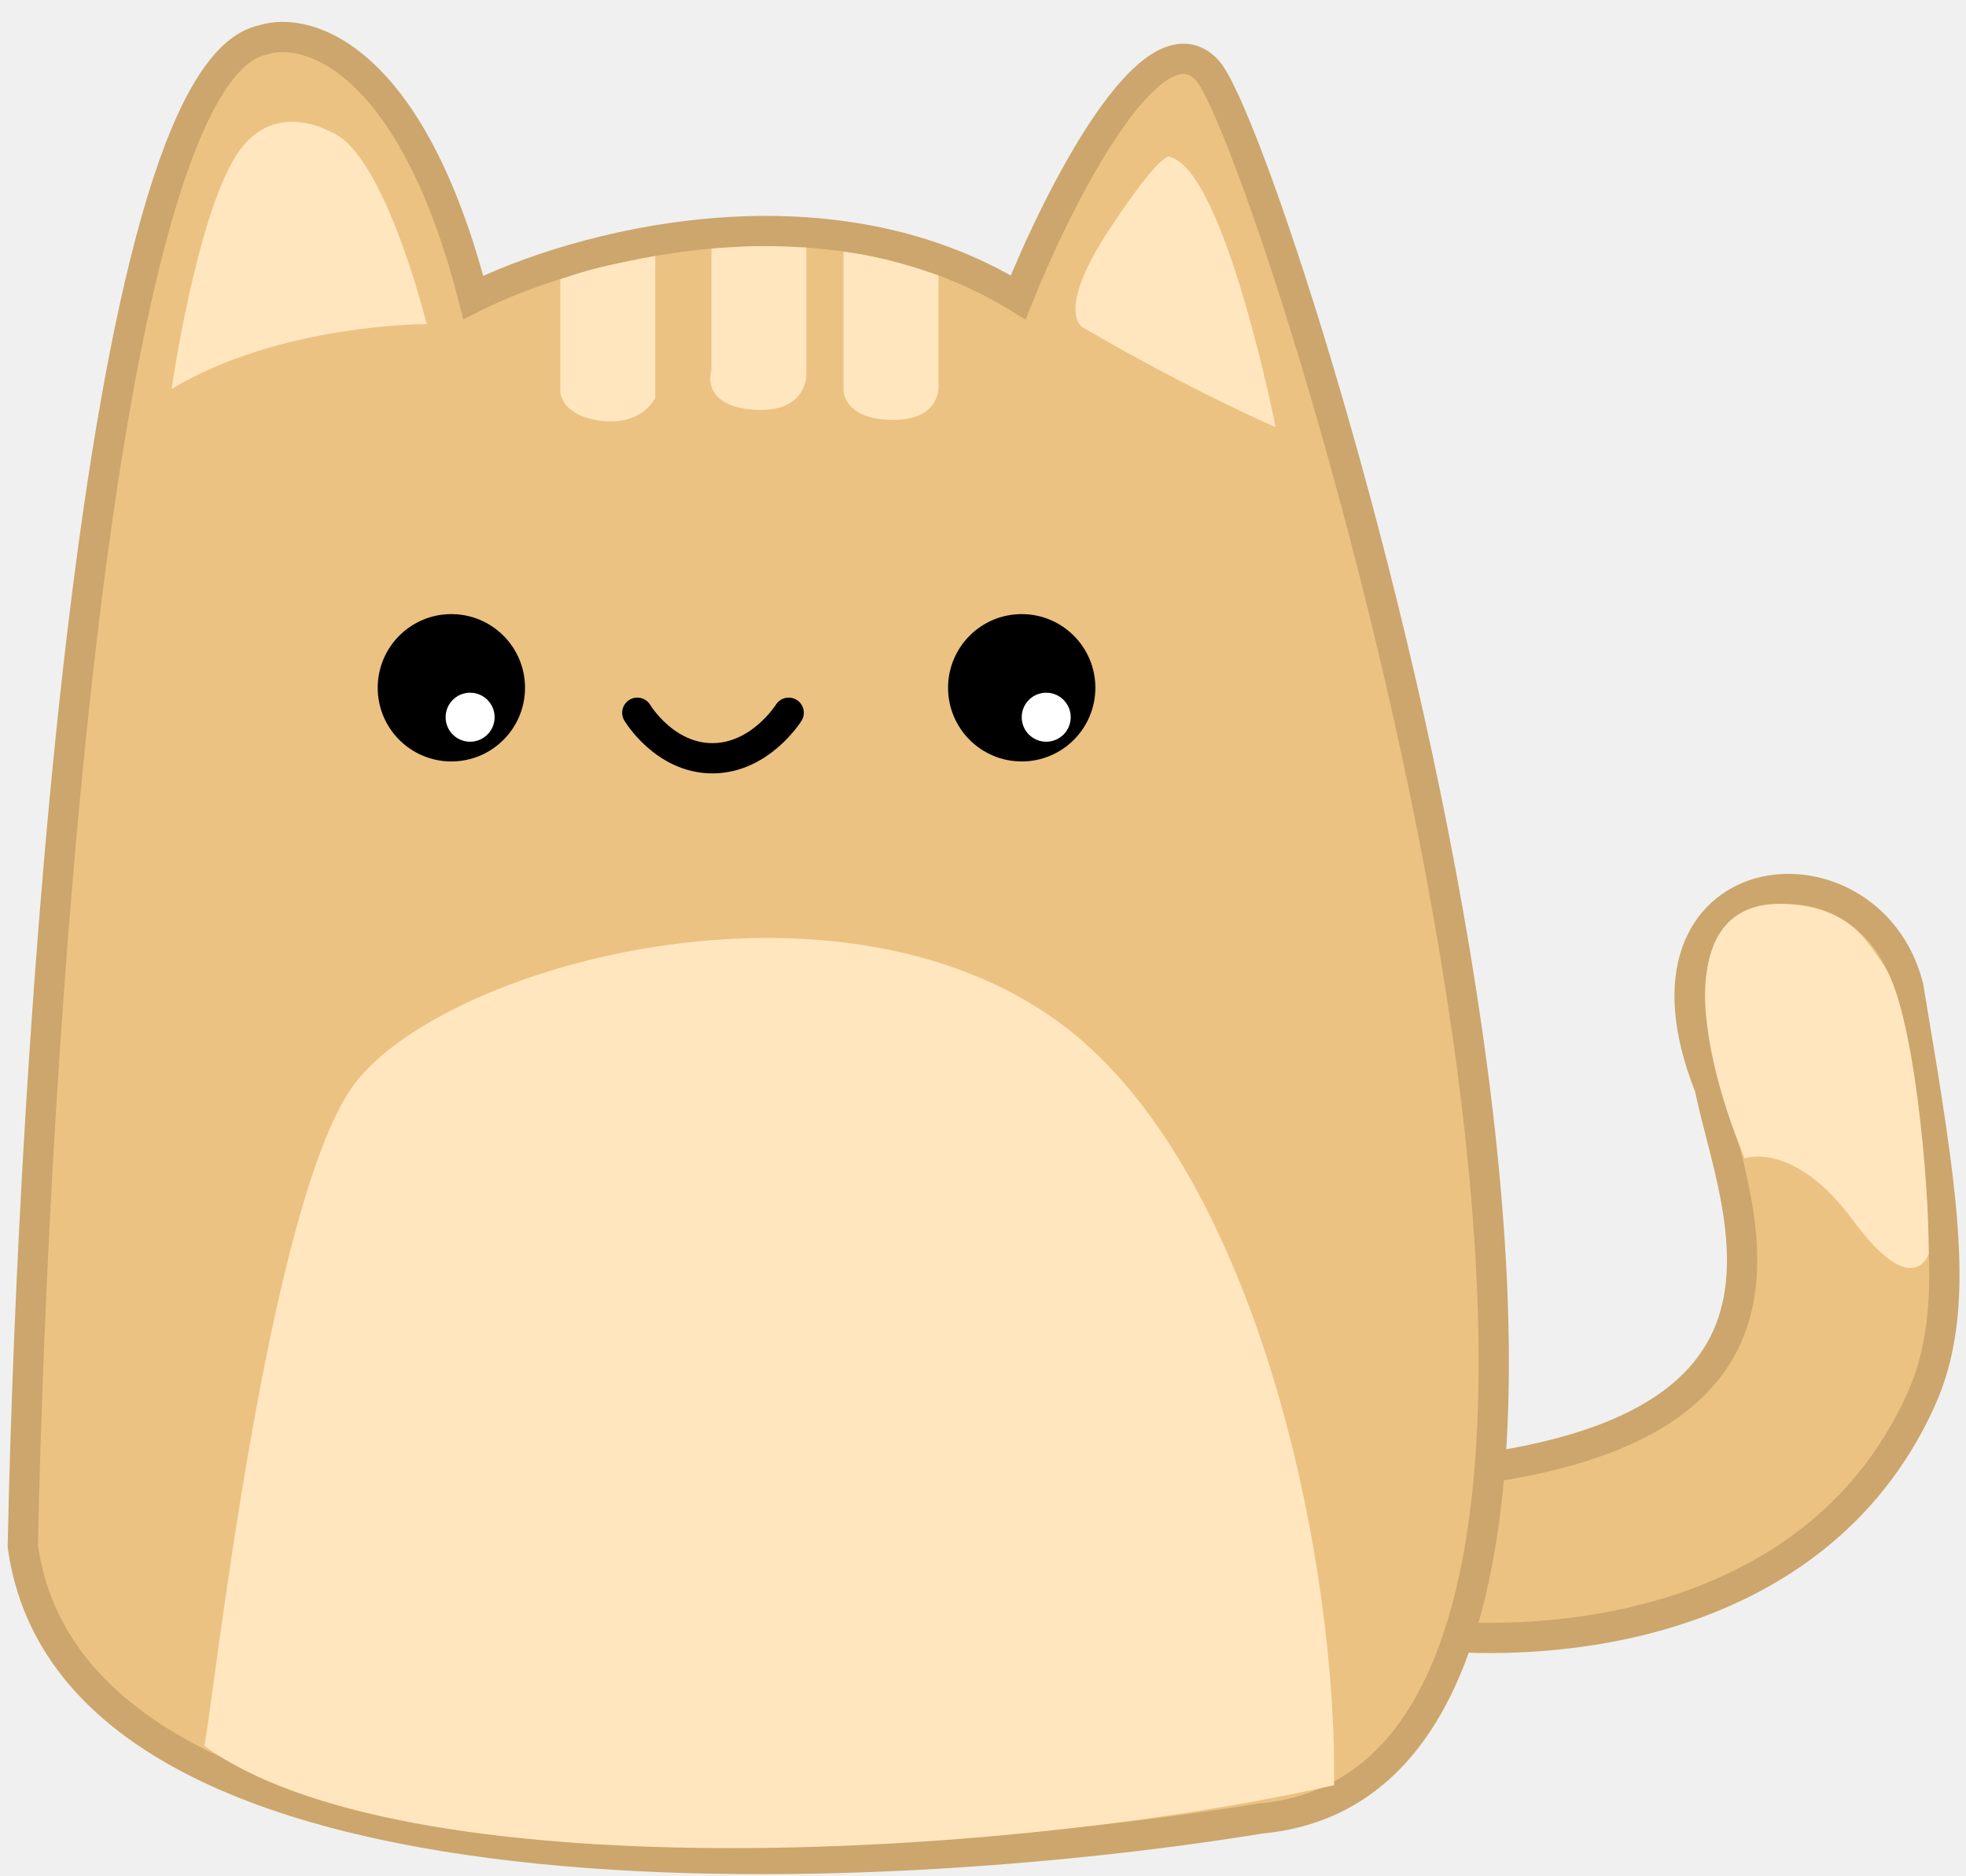
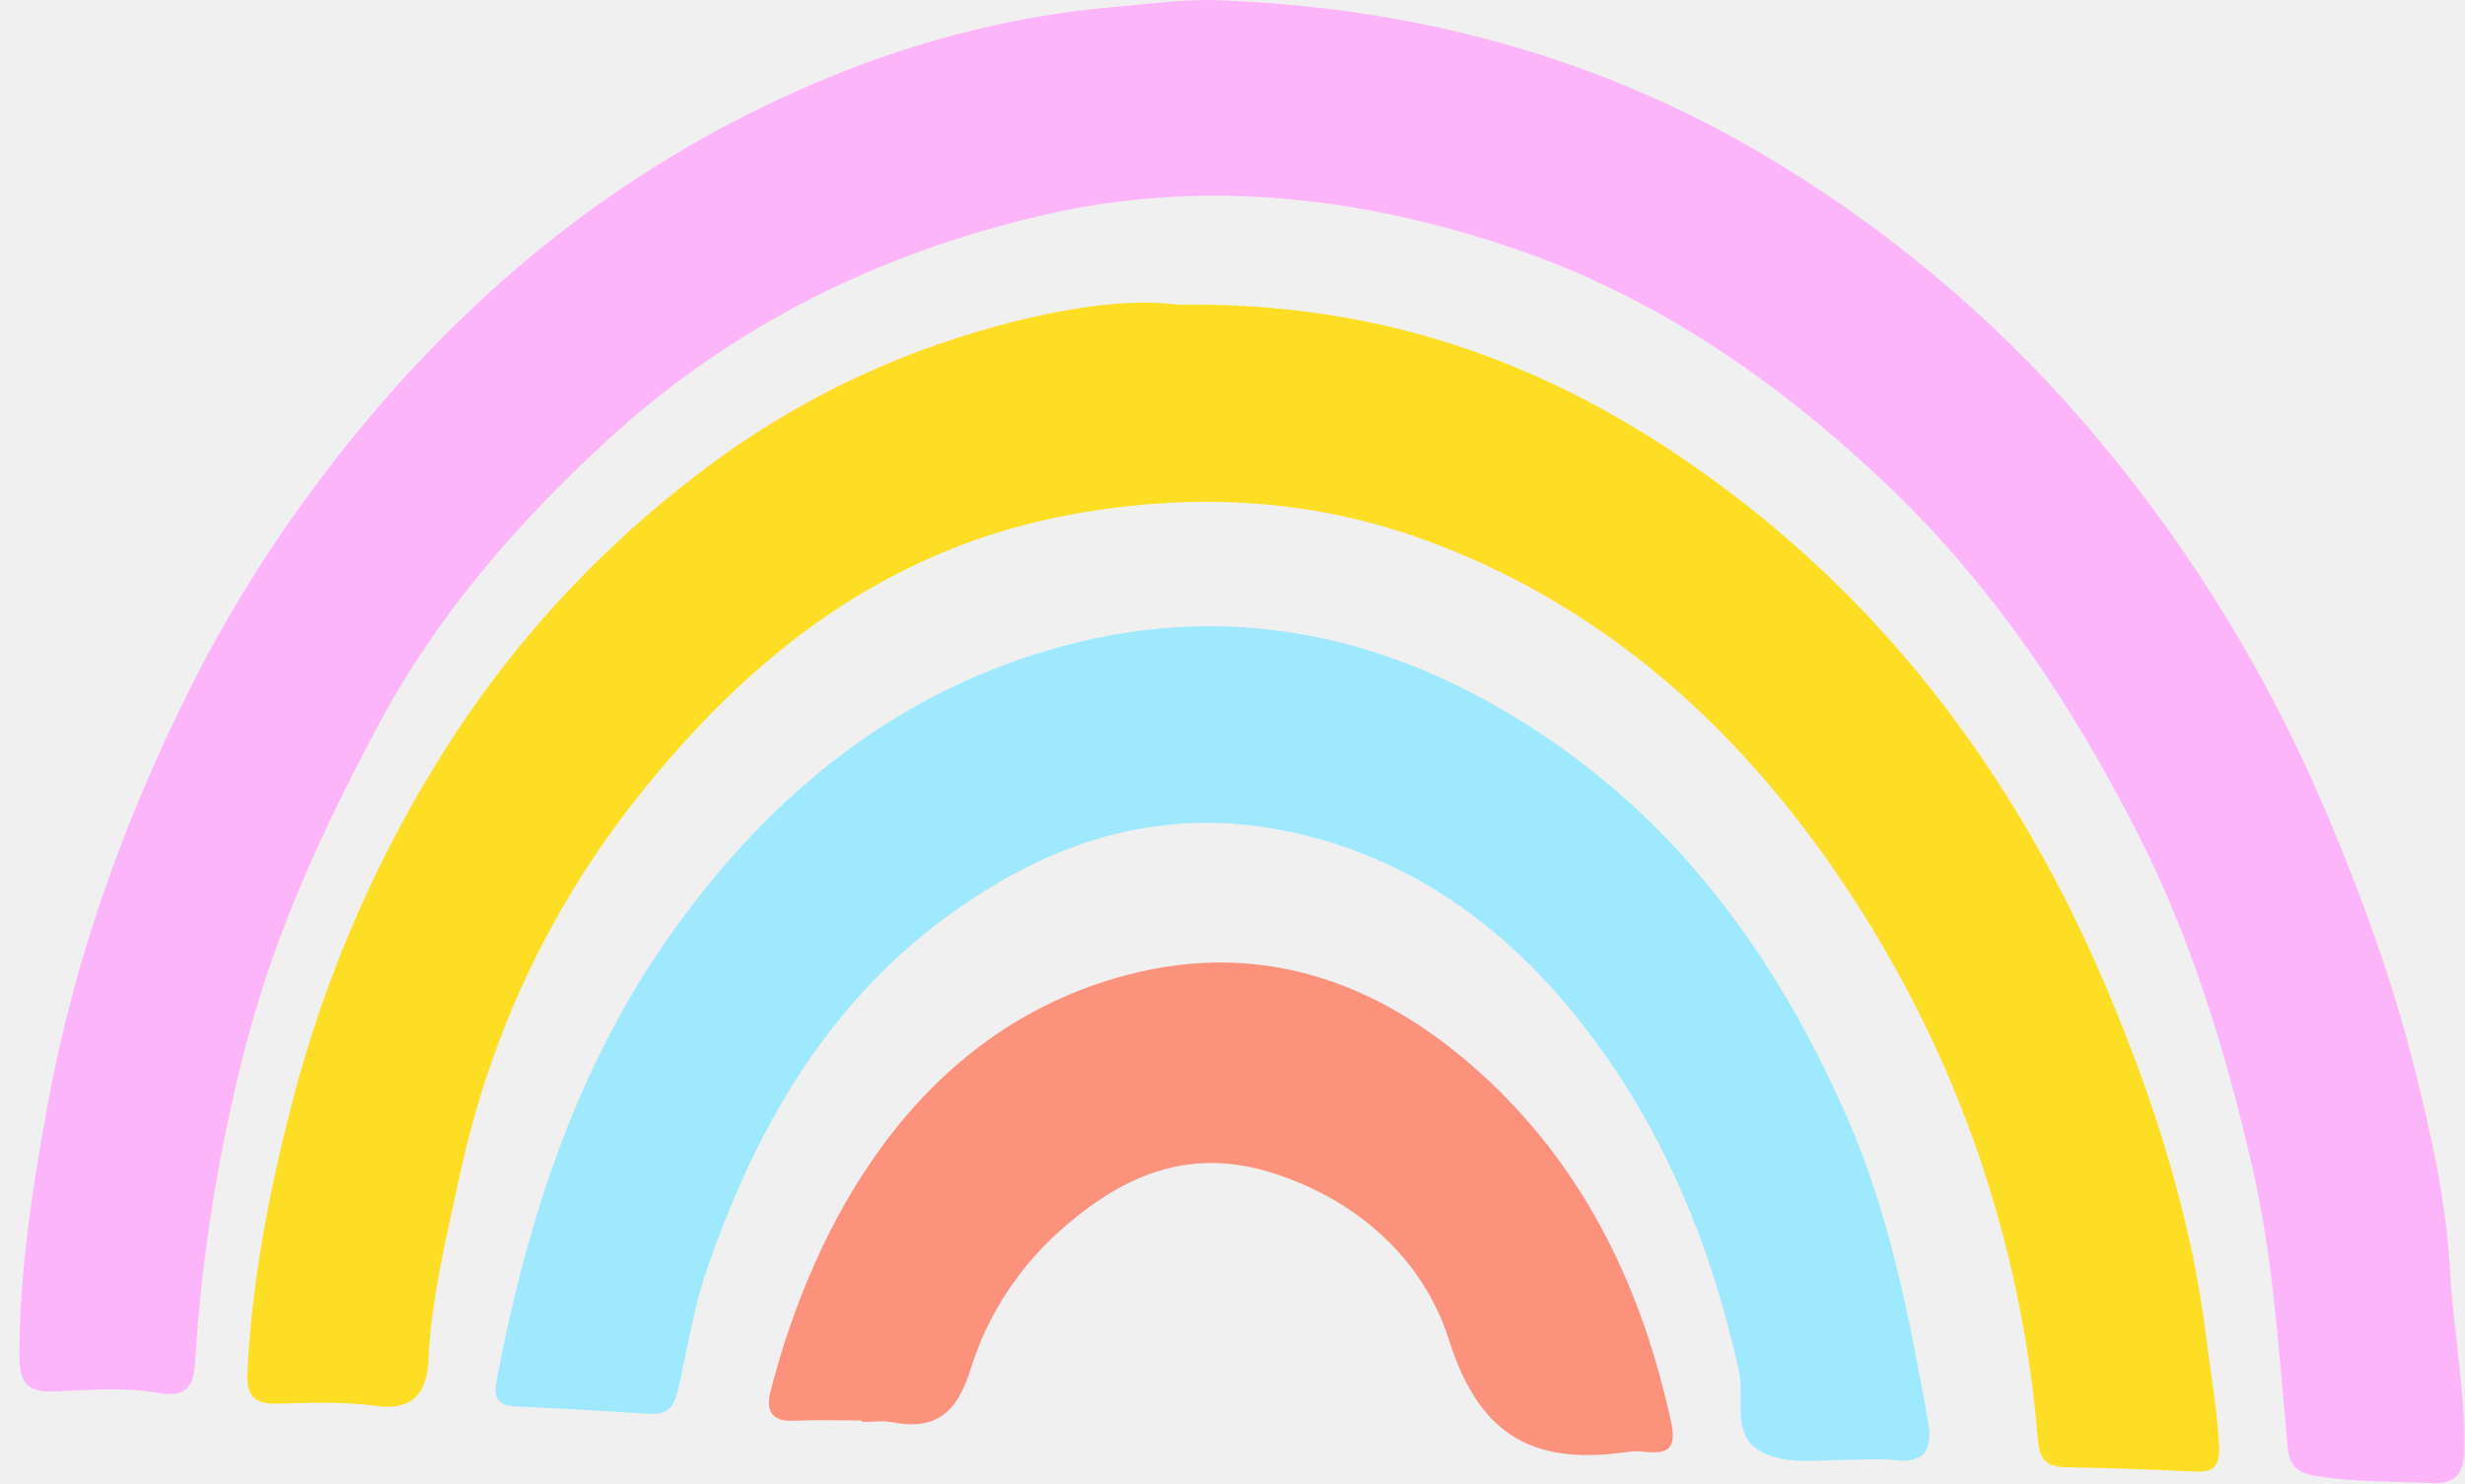
- <svg xmlns="http://www.w3.org/2000/svg" width="65" height="62" viewBox="0 0 65 62" fill="none">
-   <path d="M56.525 35.938C53.488 28.338 61.783 27.514 63.092 32.609C64.257 39.57 64.873 43.274 63.501 46.293C59.966 54.072 50.614 54.757 45.479 53.811V48.846C61.408 48.165 57.361 40.117 56.525 35.938Z" fill="#EBC282" stroke="#CCA66C" />
-   <path d="M33.663 9.829C27.194 5.858 18.957 8.175 15.648 9.829C13.605 1.885 10.163 0.846 8.697 1.319C3.137 2.453 1.085 34.984 0.754 51.108C2.456 63.477 28.937 62.187 41.703 60.106C58.906 58.484 42.174 4.723 39.904 2.312C38.089 0.382 34.987 6.52 33.663 9.829Z" fill="#EBC282" stroke="#CCA66C" />
-   <circle cx="14.923" cy="22.734" r="2.435" fill="black" />
-   <circle cx="33.78" cy="22.734" r="2.435" fill="black" />
-   <path d="M21.07 23.559C21.07 23.559 21.966 25.064 23.553 25.064C25.14 25.064 26.076 23.559 26.076 23.559" stroke="black" stroke-linecap="round" />
-   <path d="M11.826 35.69C8.808 39.377 6.95 57.242 6.75 57.703C13.246 62.452 32.764 61.54 44.107 59.01C44.207 51.822 41.789 40.014 36.115 34.705C29.022 28.07 15.184 31.588 11.826 35.69Z" fill="#FFE6BF" />
-   <path d="M42.176 14.122C42.176 14.122 39.37 12.91 35.796 10.822C35.796 10.822 34.864 10.331 36.679 7.58C38.494 4.83 38.692 5.192 38.692 5.192C40.504 5.685 42.176 14.122 42.176 14.122Z" fill="#FFE6BF" />
-   <path d="M14.106 10.713C14.106 10.713 9.247 10.7 5.672 12.86C5.672 12.86 6.476 7.258 7.799 5.152C9.123 3.045 11.265 4.54 11.265 4.54C12.887 5.734 14.106 10.713 14.106 10.713Z" fill="#FFE6BF" />
-   <path d="M18.525 12.954V9.235C18.525 9.235 19.221 8.971 20.152 8.764C21.084 8.557 21.664 8.465 21.664 8.465V13.157C21.664 13.157 21.238 14.07 19.891 13.911C18.545 13.752 18.525 12.954 18.525 12.954Z" fill="#FFE6BF" />
-   <path d="M31.029 12.721V9.109C31.029 9.109 30.241 8.814 29.359 8.597C28.477 8.38 27.888 8.32 27.888 8.32V12.925C27.888 12.925 27.914 13.88 29.53 13.88C31.147 13.88 31.029 12.721 31.029 12.721Z" fill="#FFE6BF" />
-   <path d="M23.521 12.235V8.221C23.521 8.221 24.478 8.136 25.185 8.136C25.892 8.136 26.659 8.182 26.659 8.182V12.422C26.659 12.422 26.659 13.679 24.891 13.54C23.123 13.4 23.521 12.235 23.521 12.235Z" fill="#FFE6BF" />
-   <circle cx="34.59" cy="23.707" r="0.81" fill="white" />
-   <circle cx="15.543" cy="23.707" r="0.81" fill="white" />
-   <path d="M59.052 29.881C55.615 29.703 55.88 33.884 57.679 38.289C57.679 38.289 59.309 37.682 61.278 40.354C63.248 43.026 63.766 41.451 63.766 41.451C63.786 39.099 63.262 33.2 62.231 31.825C61.701 31.118 61.18 29.992 59.052 29.881Z" fill="#FFE6BF" />
+ <svg xmlns="http://www.w3.org/2000/svg" width="123" height="74" viewBox="0 0 123 74" fill="none">
+   <path d="M60.443 -0.001C70.576 0.327 80.036 2.836 88.775 8.186C94.905 11.938 100.234 16.556 104.787 22.021C109.484 27.657 113.279 33.895 116.151 40.706C117.846 44.725 119.344 48.836 120.406 53.011C121.264 56.378 122.06 59.844 122.254 63.414C122.414 66.365 123.005 69.294 122.963 72.287C122.944 73.641 122.517 74.056 121.203 73.995C119.309 73.908 117.416 73.961 115.526 73.637C114.601 73.477 114.235 73.122 114.151 72.192C113.709 67.482 113.439 62.773 112.361 58.113C111.046 52.424 109.355 46.895 106.726 41.701C103.393 35.119 99.316 29.026 93.895 23.935C88.55 18.913 82.577 14.802 75.617 12.423C67.91 9.788 59.94 8.884 51.936 10.76C43.84 12.655 36.522 16.259 30.328 21.948C25.817 26.09 21.832 30.677 18.937 36.076C16.205 41.182 13.771 46.391 12.285 52.088C10.917 57.328 10.068 62.571 9.736 67.944C9.672 69.008 9.435 69.786 7.889 69.503C6.228 69.202 4.471 69.355 2.761 69.427C1.485 69.484 0.974 69.122 0.97 67.73C0.959 63.471 1.614 59.311 2.376 55.135C3.709 47.81 6.205 40.893 9.519 34.284C11.9 29.544 14.841 25.132 18.266 21.029C24.415 13.662 31.798 7.938 40.594 4.179C45.334 2.15 50.324 0.808 55.524 0.354C57.159 0.209 58.785 -0.008 60.443 -0.001Z" fill="#FDB5F9" />
+   <path d="M58.763 15.203C69.262 15.035 77.728 18.326 85.37 23.863C94.406 30.407 100.806 39.127 105.119 49.32C107.477 54.895 109.34 60.672 110.09 66.77C110.315 68.581 110.647 70.377 110.73 72.215C110.772 73.138 110.456 73.473 109.542 73.428C107.389 73.321 105.233 73.245 103.077 73.21C102.128 73.195 101.77 72.825 101.69 71.856C100.871 61.927 97.69 52.729 92.242 44.466C86.974 36.473 80.051 30.143 70.874 26.864C65.293 24.87 59.536 24.58 53.582 25.648C44.21 27.329 37.349 32.771 31.745 39.867C27.433 45.328 24.461 51.631 22.964 58.552C22.297 61.637 21.528 64.68 21.379 67.853C21.307 69.385 20.701 70.415 18.781 70.152C17.158 69.927 15.486 69.996 13.836 70.038C12.666 70.068 12.289 69.633 12.346 68.463C12.567 63.91 13.425 59.483 14.564 55.071C16.107 49.103 18.472 43.509 21.661 38.273C25.173 32.504 29.627 27.592 35.044 23.482C39.502 20.103 44.404 17.727 49.711 16.278C52.911 15.405 56.272 14.856 58.763 15.203Z" fill="#FDDE25" />
+   <path d="M92.28 72.841C90.76 72.83 89.095 73.139 87.789 72.376C86.371 71.552 87.069 69.733 86.771 68.391C85.343 61.992 82.897 56.078 78.825 50.938C74.946 46.042 70.024 42.553 63.803 41.393C59.285 40.551 54.885 41.313 50.785 43.506C42.663 47.853 38.126 54.98 35.242 63.438C34.583 65.367 34.294 67.365 33.836 69.325C33.612 70.298 33.261 70.603 32.347 70.542C30.137 70.397 27.931 70.271 25.718 70.176C24.701 70.134 24.632 69.608 24.796 68.776C26.339 60.768 28.785 53.146 33.612 46.419C38.564 39.517 44.869 34.423 53.106 32.222C61.651 29.938 69.609 31.757 76.942 36.642C84.074 41.389 88.794 48.07 92.17 55.758C94.284 60.574 95.278 65.752 96.204 70.919C96.429 72.185 96.155 73.051 94.562 72.856C93.812 72.765 93.042 72.841 92.28 72.841Z" fill="#9FE9FE" />
+   <path d="M43.002 70.877C41.86 70.877 40.717 70.839 39.578 70.888C38.492 70.934 38.21 70.366 38.438 69.466C40.599 61.016 45.757 51.422 56.191 48.657C63.19 46.804 69.236 49.164 74.314 53.95C79.194 58.553 81.964 64.402 83.381 70.938C83.667 72.246 83.274 72.555 82.116 72.444C81.865 72.421 81.602 72.391 81.354 72.429C76.786 73.108 73.899 71.903 72.31 66.881C71.072 62.953 67.879 59.929 63.529 58.537C59.445 57.229 56.199 58.579 53.209 61.13C50.949 63.056 49.3 65.516 48.435 68.314C47.768 70.461 46.732 71.388 44.523 70.965C44.031 70.869 43.509 70.95 43.002 70.95C43.002 70.923 43.002 70.9 43.002 70.877Z" fill="#FC927B" />
</svg>
